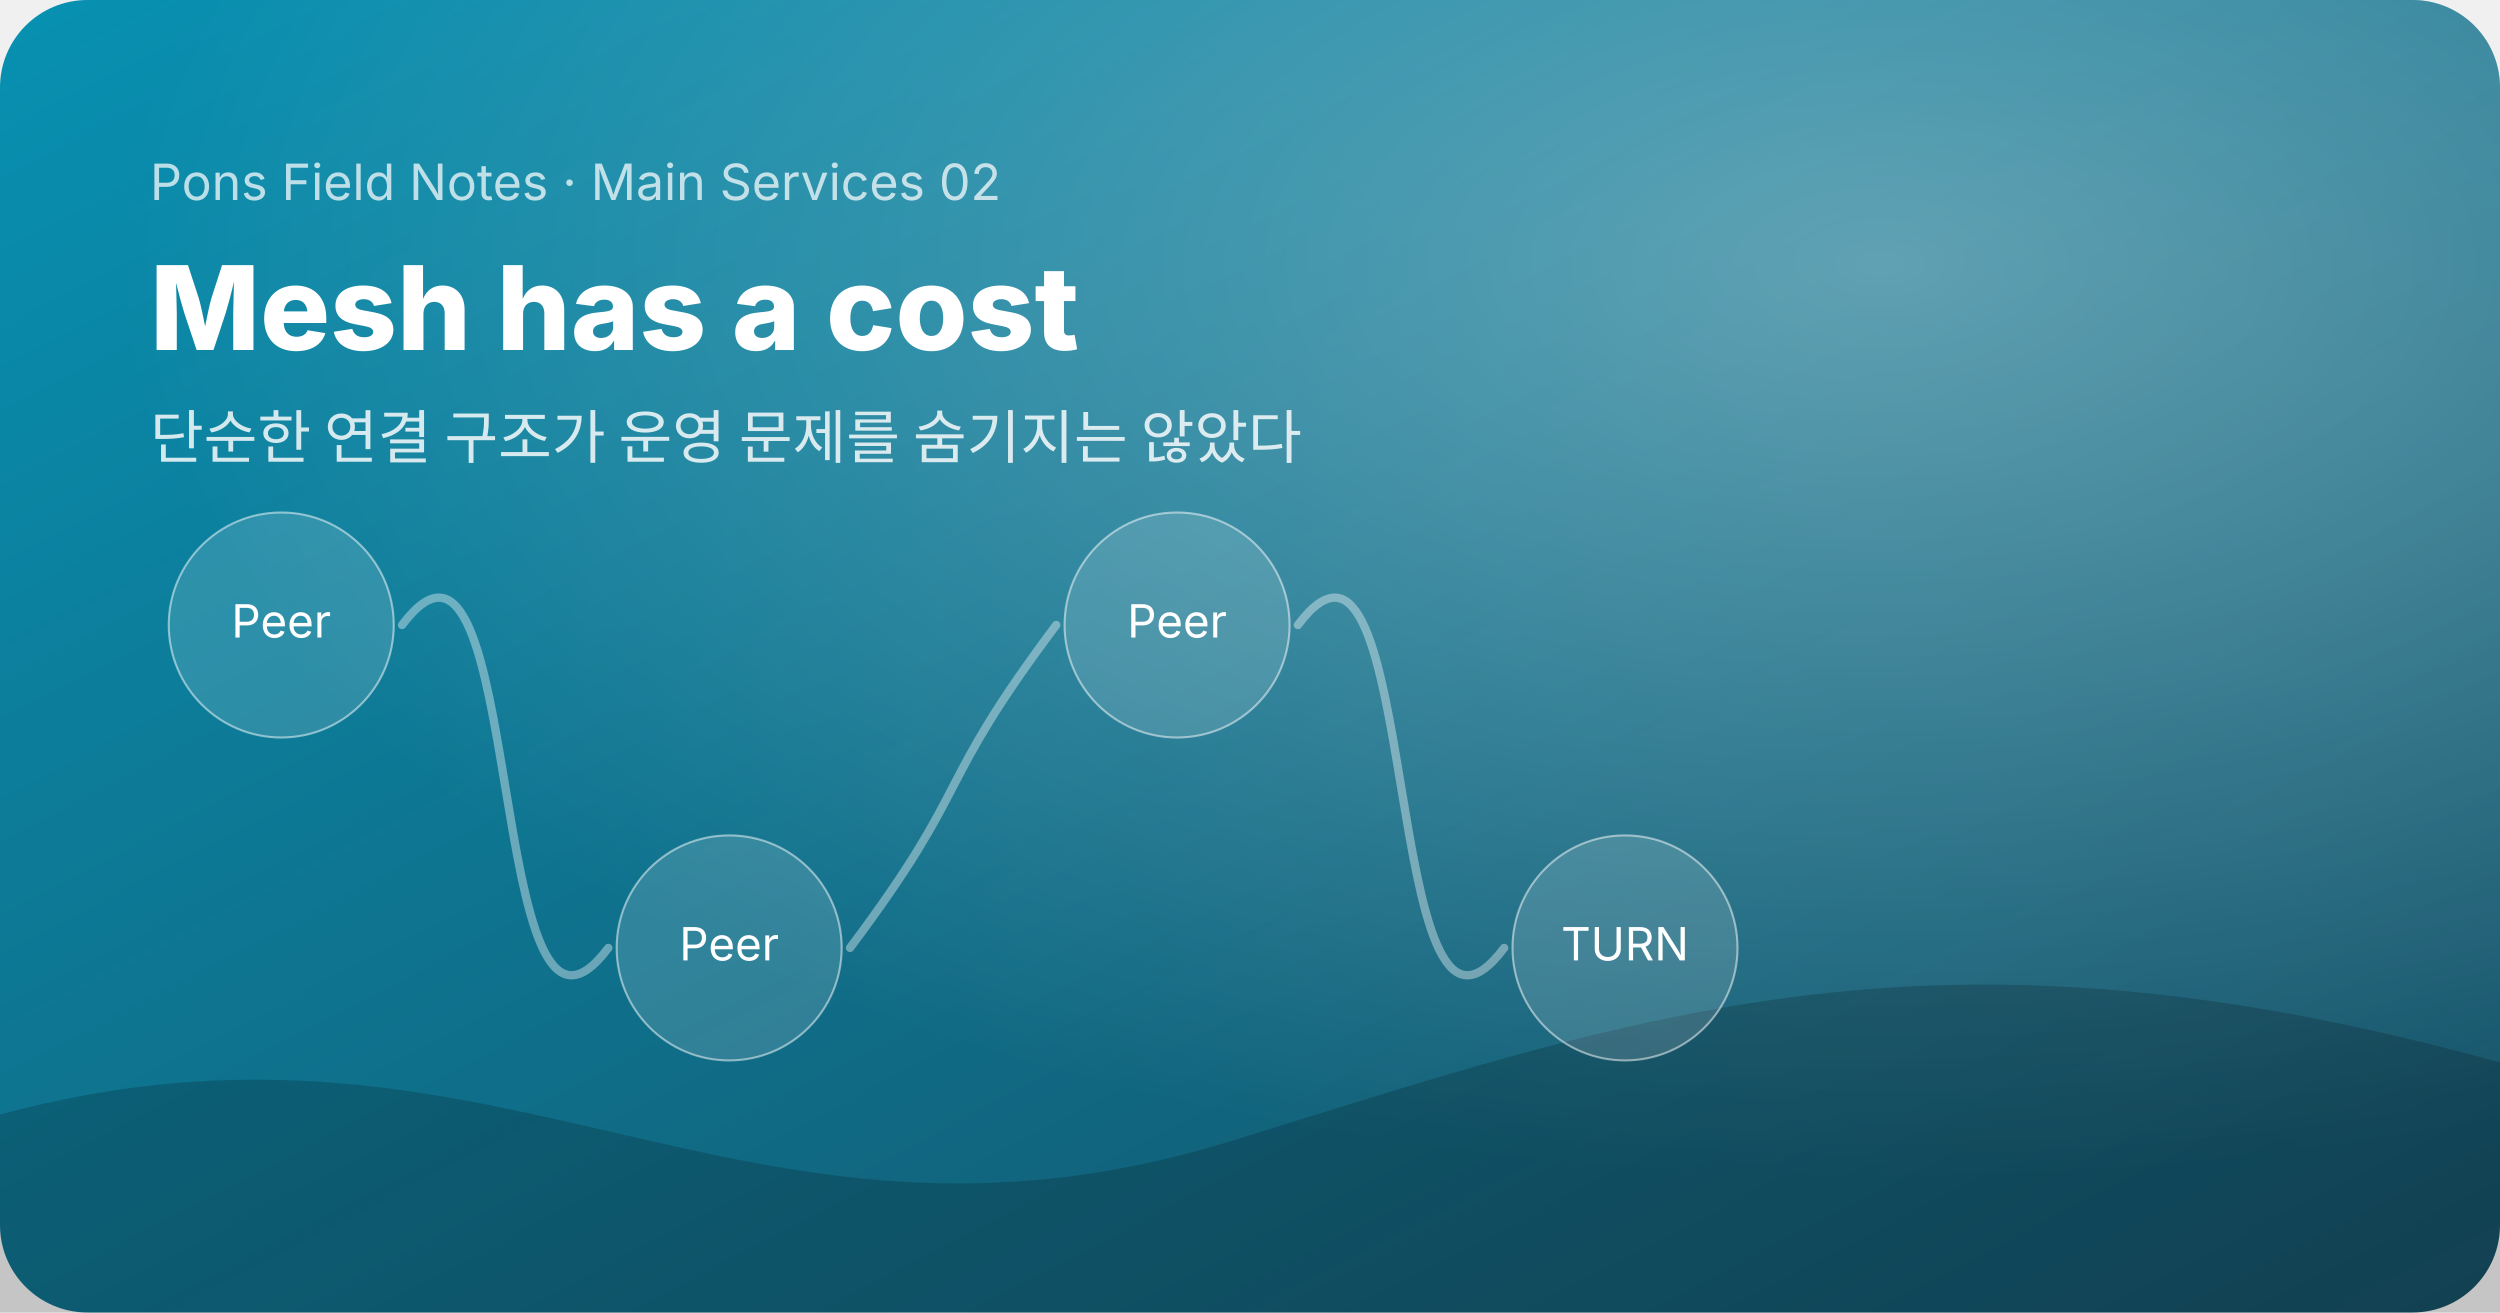
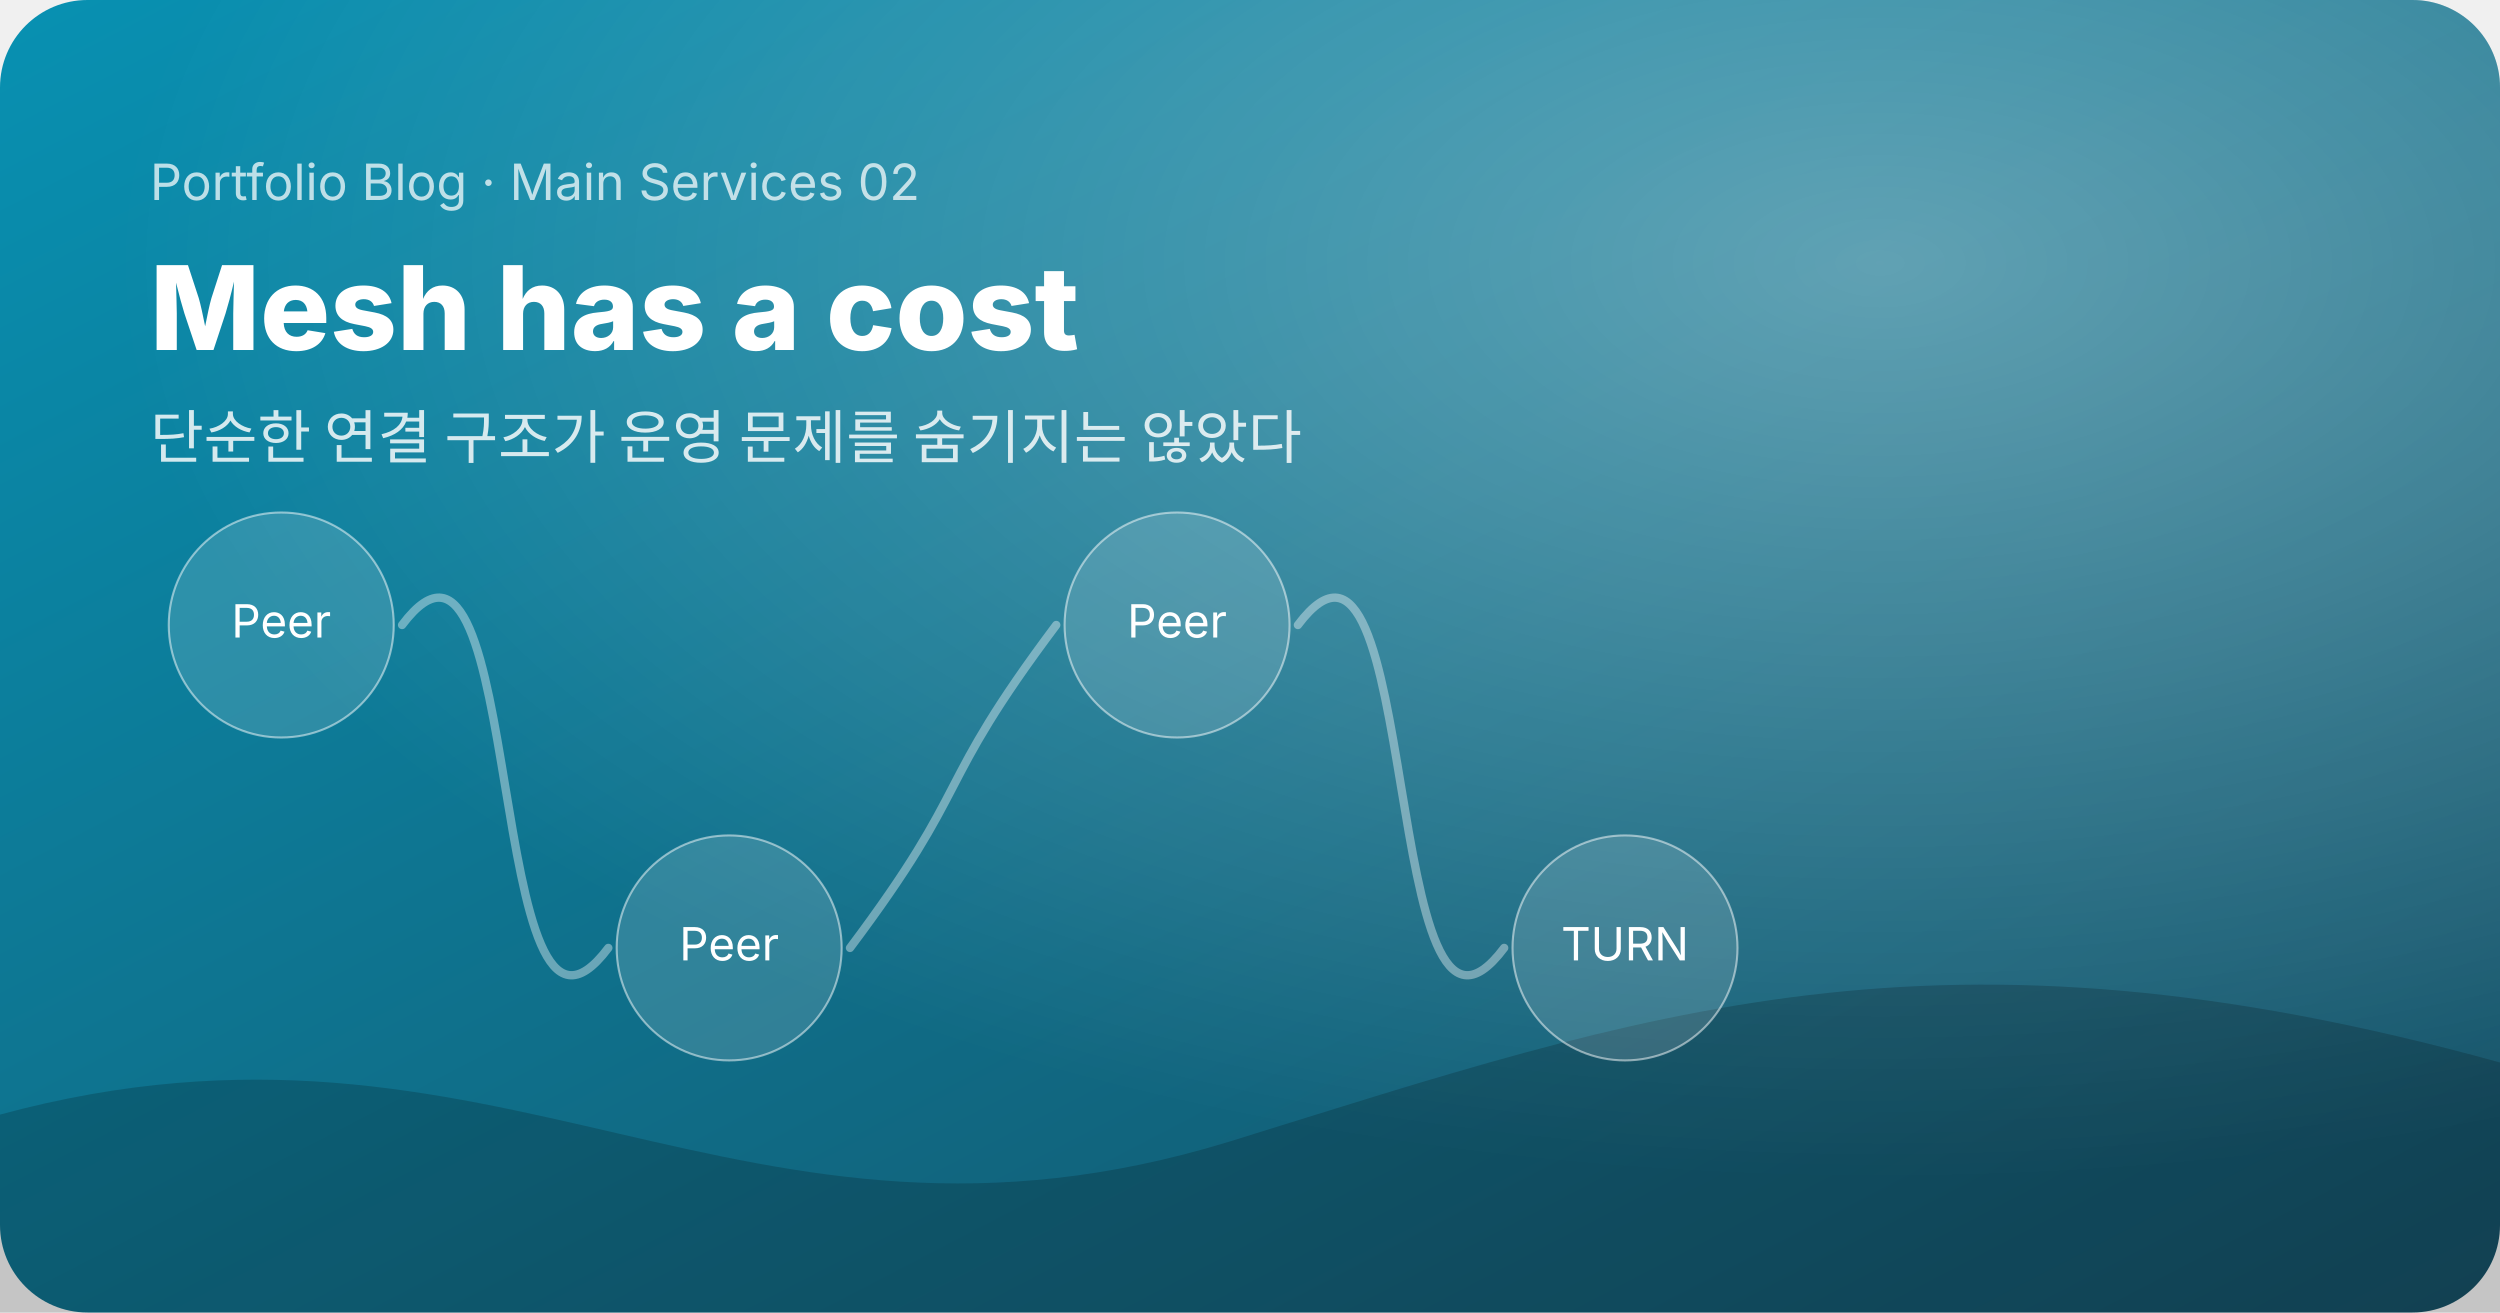
<svg xmlns="http://www.w3.org/2000/svg" width="1200" height="630" viewBox="0 0 1200 630">
  <defs>
    <linearGradient id="bg" x1="0" x2="1" y1="0" y2="1">
      <stop offset="0" stop-color="#0891b2" />
      <stop offset="1" stop-color="#164e63" />
    </linearGradient>
    <radialGradient id="glow" cx="75%" cy="20%" r="70%">
      <stop offset="0" stop-color="rgba(255,255,255,0.34)" />
      <stop offset="1" stop-color="rgba(255,255,255,0)" />
    </radialGradient>
  </defs>
  <rect width="1200" height="630" rx="42" fill="url(#bg)" />
  <rect width="1200" height="630" rx="42" fill="url(#glow)" />
  <path d="M0 535 C240 470 355 620 590 548 C790 486 929 435 1200 510 L1200 630 L0 630 Z" fill="rgba(0,0,0,0.18)" />
-   <text x="72" y="96" font-size="24" fill="rgba(255,255,255,0.72)" font-family="Inter, Arial, sans-serif">Pons Field Notes · Main Services 02</text>
+   <text x="72" y="96" font-size="24" fill="rgba(255,255,255,0.72)" font-family="Inter, Arial, sans-serif">Portfolio Blog · Main Services 02</text>
  <text x="72" y="168" font-size="56" font-weight="800" fill="#fff" font-family="Inter, Arial, sans-serif">Mesh has a cost</text>
  <text x="72" y="220" font-size="28" fill="rgba(255,255,255,0.82)" font-family="Inter, Arial, sans-serif">단순한 연결 구조가 운영 문제를 숨기지는 않았다</text>
  <path d="M 193 300 C 253 220, 232 535, 292 455" fill="none" stroke="rgba(255,255,255,0.38)" stroke-width="4" stroke-linecap="round" />
  <path d="M 408 455 C 468 375, 447 380, 507 300" fill="none" stroke="rgba(255,255,255,0.38)" stroke-width="4" stroke-linecap="round" />
  <path d="M 623 300 C 683 220, 662 535, 722 455" fill="none" stroke="rgba(255,255,255,0.38)" stroke-width="4" stroke-linecap="round" />
  <g>
    <circle cx="135" cy="300" r="54" fill="rgba(255,255,255,0.14)" stroke="rgba(255,255,255,0.5)" />
    <text x="135" y="306" text-anchor="middle" font-size="22" fill="#fff" font-family="Inter, Arial, sans-serif">Peer</text>
  </g>
  <g>
    <circle cx="350" cy="455" r="54" fill="rgba(255,255,255,0.14)" stroke="rgba(255,255,255,0.5)" />
    <text x="350" y="461" text-anchor="middle" font-size="22" fill="#fff" font-family="Inter, Arial, sans-serif">Peer</text>
  </g>
  <g>
    <circle cx="565" cy="300" r="54" fill="rgba(255,255,255,0.14)" stroke="rgba(255,255,255,0.5)" />
    <text x="565" y="306" text-anchor="middle" font-size="22" fill="#fff" font-family="Inter, Arial, sans-serif">Peer</text>
  </g>
  <g>
    <circle cx="780" cy="455" r="54" fill="rgba(255,255,255,0.14)" stroke="rgba(255,255,255,0.5)" />
    <text x="780" y="461" text-anchor="middle" font-size="22" fill="#fff" font-family="Inter, Arial, sans-serif">TURN</text>
  </g>
</svg>
